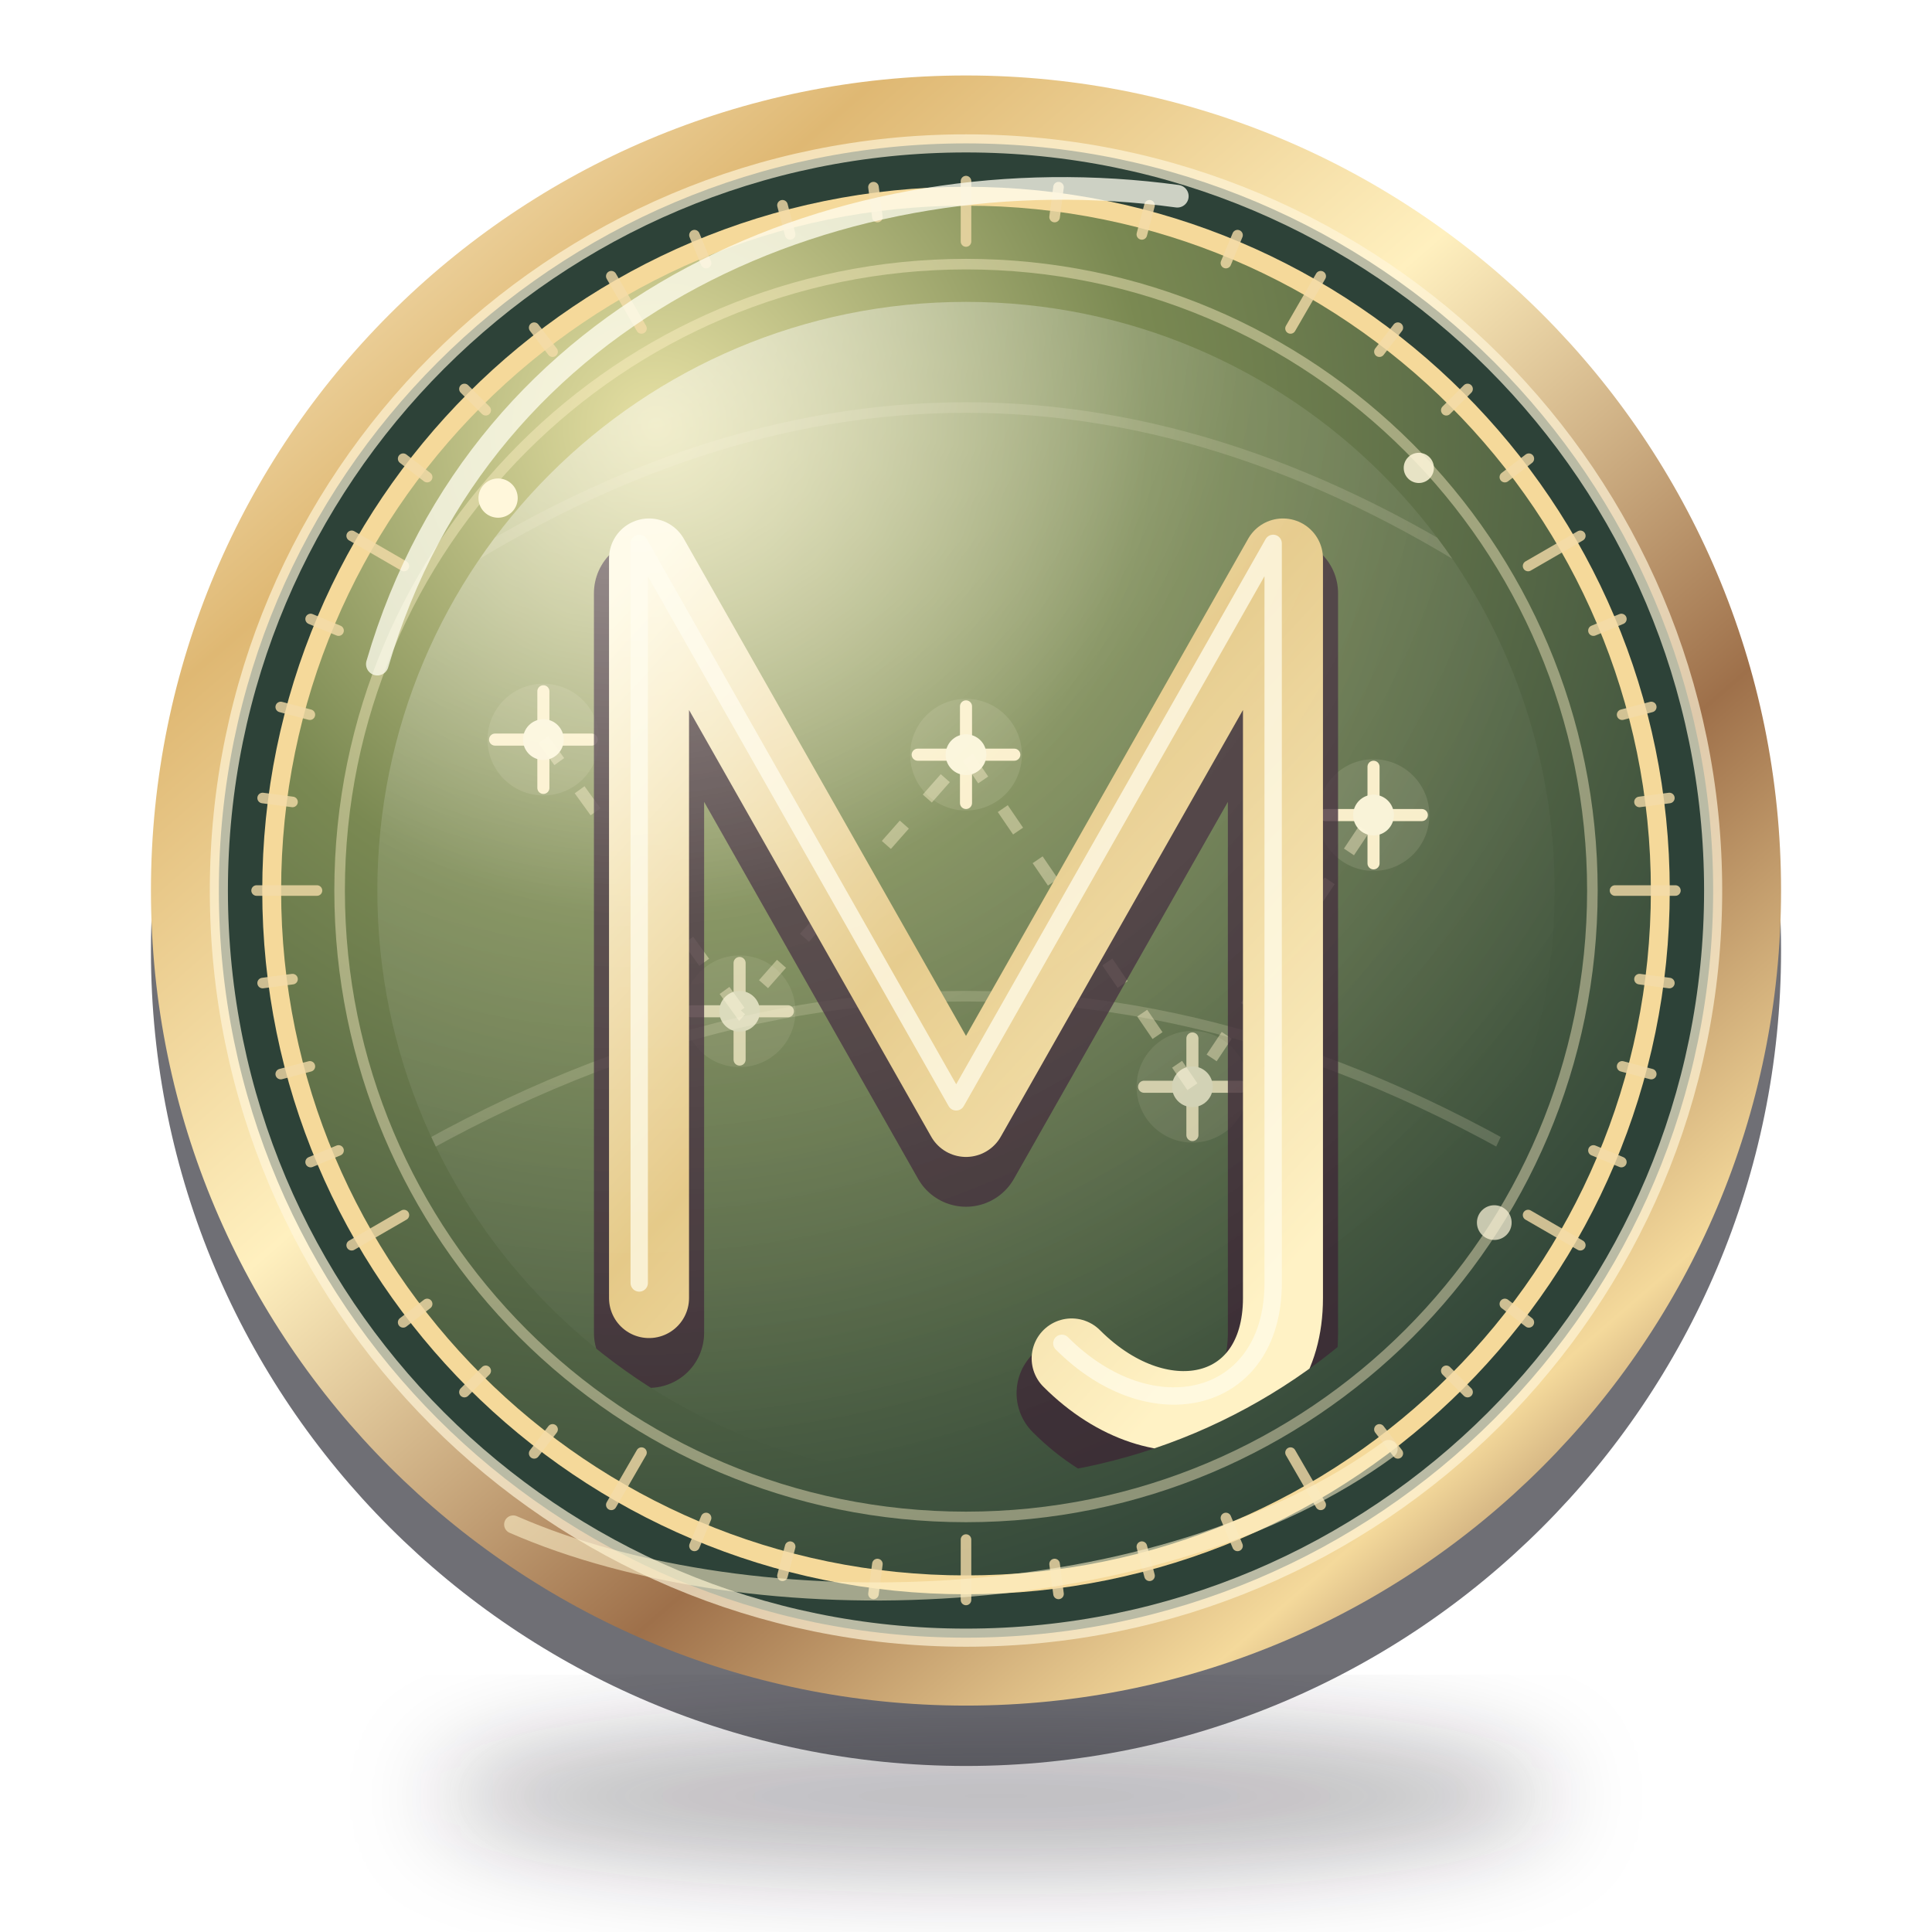
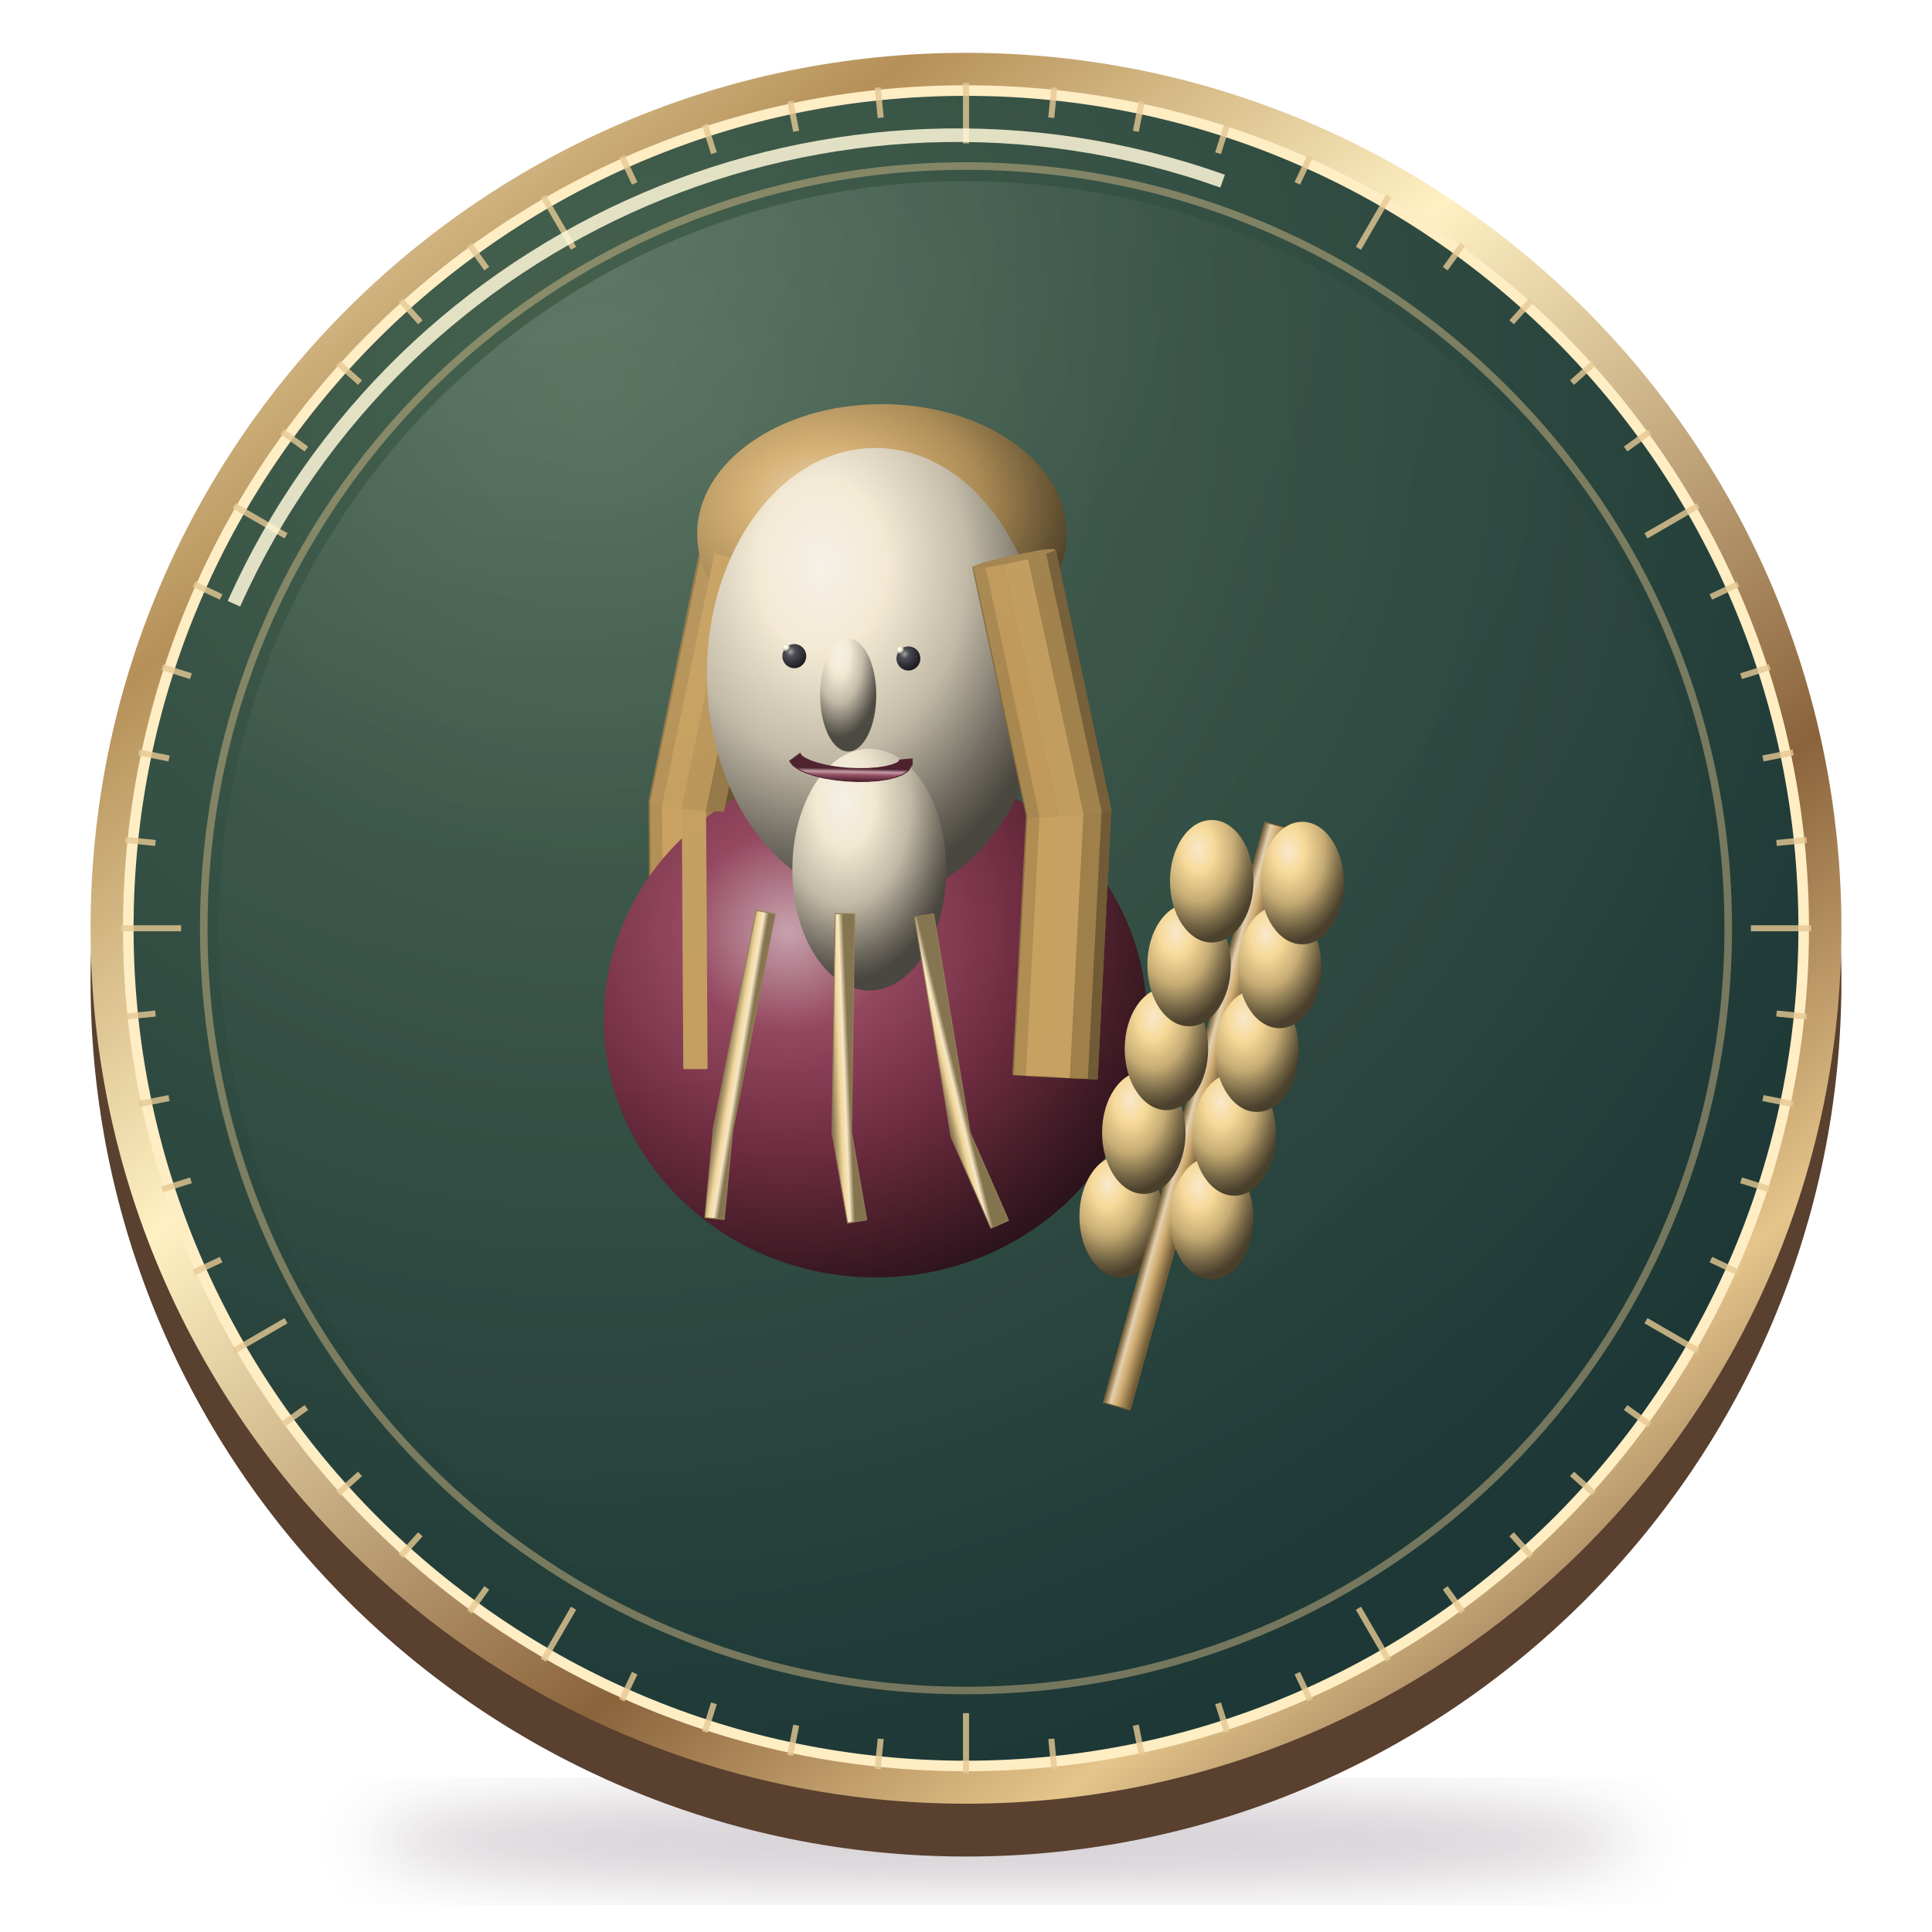
- <svg xmlns="http://www.w3.org/2000/svg" viewBox="0 0 128 128" role="img" aria-labelledby="seal-jaunava-title seal-jaunava-desc">
+ <svg xmlns="http://www.w3.org/2000/svg" viewBox="0 0 256 256" role="img" aria-labelledby="sculpt-jaunava-title">
  <defs>
-     <radialGradient id="seal-jaunava-sky" cx=".28" cy=".17" r=".92">
-       <stop stop-color="#e6e0a3" />
-       <stop offset=".38" stop-color="#7a8952" />
-       <stop offset="1" stop-color="#2d4238" />
+     <linearGradient id="sculpt-jaunava-metal" x1=".1" y1="0" x2=".9" y2="1">
+       <stop stop-color="#f8e9bb" />
+       <stop offset=".18" stop-color="#b59058" />
+       <stop offset=".38" stop-color="#fff1c3" />
+       <stop offset=".67" stop-color="#8a633b" />
+       <stop offset=".83" stop-color="#e5c58b" />
+       <stop offset="1" stop-color="#5a402f" />
+     </linearGradient>
+     <radialGradient id="sculpt-jaunava-face" cx=".28" cy=".18" r=".85">
+       <stop stop-color="#46624e" />
+       <stop offset="1" stop-color="#1d3836" />
    </radialGradient>
-     <linearGradient id="seal-jaunava-rim" x1=".05" y1=".02" x2=".9" y2="1">
-       <stop stop-color="#fff4d5" />
-       <stop offset=".19" stop-color="#dfb873" />
-       <stop offset=".42" stop-color="#fff0bf" />
-       <stop offset=".67" stop-color="#9e704a" />
-       <stop offset=".86" stop-color="#f4d99b" />
-       <stop offset="1" stop-color="#704437" />
-     </linearGradient>
-     <linearGradient id="seal-jaunava-glyph" x1="0" y1="0" x2=".8" y2="1">
-       <stop stop-color="#fff9de" />
-       <stop offset=".48" stop-color="#e4c783" />
-       <stop offset="1" stop-color="#fff2c5" />
-     </linearGradient>
-     <radialGradient id="seal-jaunava-shine" cx=".24" cy=".04" r=".92">
-       <stop stop-color="#fff" stop-opacity=".55" />
-       <stop offset=".52" stop-color="#fff" stop-opacity=".11" />
+     <radialGradient id="sculpt-jaunava-glass" cx=".22" cy="0" r="1">
+       <stop stop-color="#fff" stop-opacity=".16" />
+       <stop offset=".45" stop-color="#fff" stop-opacity=".025" />
      <stop offset="1" stop-color="#fff" stop-opacity="0" />
    </radialGradient>
-     <filter id="seal-jaunava-shadow" x="-.35" y="-.3" width="1.7" height="1.8">
-       <feGaussianBlur stdDeviation="3.2" />
+     <filter id="sculpt-jaunava-blur">
+       <feGaussianBlur stdDeviation="4" />
    </filter>
-     <clipPath id="seal-jaunava-clip">
-       <circle cx="64" cy="59" r="39" />
-     </clipPath>
  </defs>
-   <ellipse cx="66" cy="119" rx="37" ry="5" fill="#1d1721" opacity=".3" filter="url(#seal-jaunava-shadow)" />
-   <circle cx="64" cy="63" r="54" fill="#171721" opacity=".62" />
-   <circle cx="64" cy="59" r="54" fill="url(#seal-jaunava-rim)" />
-   <circle cx="64" cy="59" r="49.5" fill="#2d4238" stroke="#fff6db" stroke-opacity=".67" stroke-width="1.2" />
-   <circle cx="64" cy="59" r="46" fill="url(#seal-jaunava-sky)" stroke="#f5d99a" stroke-width="1.25" />
-   <circle cx="64" cy="59" r="41.5" fill="none" stroke="#fff3c9" stroke-opacity=".43" stroke-width=".7" />
-   <g fill="none" stroke="#f4dca9" stroke-width=".7" stroke-opacity=".8" stroke-linecap="round">
-     <path d="M64.00 16.00L64.00 12.00" />
-     <path d="M69.87 14.38L70.13 12.40" />
-     <path d="M75.65 15.53L76.16 13.60" />
-     <path d="M81.22 17.43L81.99 15.58" />
-     <path d="M85.50 21.76L87.50 18.30" />
-     <path d="M91.39 23.30L92.61 21.71" />
-     <path d="M95.82 27.18L97.23 25.77" />
-     <path d="M99.70 31.61L101.29 30.39" />
-     <path d="M101.24 37.50L104.70 35.50" />
-     <path d="M105.57 41.78L107.42 41.01" />
-     <path d="M107.47 47.35L109.40 46.84" />
-     <path d="M108.62 53.13L110.60 52.87" />
-     <path d="M107.00 59.00L111.00 59.00" />
-     <path d="M108.62 64.87L110.60 65.13" />
-     <path d="M107.47 70.65L109.40 71.16" />
-     <path d="M105.57 76.22L107.42 76.99" />
-     <path d="M101.24 80.50L104.70 82.50" />
-     <path d="M99.70 86.39L101.29 87.61" />
-     <path d="M95.82 90.82L97.23 92.23" />
-     <path d="M91.39 94.70L92.61 96.29" />
-     <path d="M85.50 96.24L87.50 99.70" />
-     <path d="M81.22 100.57L81.99 102.42" />
-     <path d="M75.65 102.47L76.16 104.40" />
-     <path d="M69.87 103.62L70.13 105.60" />
-     <path d="M64.00 102.00L64.00 106.00" />
-     <path d="M58.13 103.62L57.87 105.60" />
-     <path d="M52.35 102.47L51.84 104.40" />
-     <path d="M46.78 100.57L46.01 102.42" />
-     <path d="M42.50 96.24L40.50 99.70" />
-     <path d="M36.61 94.70L35.39 96.29" />
-     <path d="M32.18 90.82L30.77 92.23" />
-     <path d="M28.30 86.39L26.71 87.61" />
-     <path d="M26.76 80.50L23.30 82.50" />
-     <path d="M22.43 76.22L20.58 76.99" />
-     <path d="M20.53 70.65L18.60 71.16" />
-     <path d="M19.38 64.87L17.40 65.13" />
-     <path d="M21.00 59.00L17.00 59.00" />
-     <path d="M19.38 53.13L17.40 52.87" />
-     <path d="M20.53 47.35L18.60 46.84" />
-     <path d="M22.43 41.78L20.58 41.01" />
-     <path d="M26.76 37.50L23.30 35.50" />
-     <path d="M28.30 31.61L26.71 30.39" />
-     <path d="M32.18 27.18L30.77 25.77" />
-     <path d="M36.61 23.30L35.39 21.71" />
-     <path d="M42.50 21.76L40.50 18.30" />
-     <path d="M46.78 17.43L46.01 15.58" />
-     <path d="M52.35 15.53L51.84 13.60" />
-     <path d="M58.13 14.38L57.87 12.40" />
+   <ellipse cx="133" cy="244" rx="84" ry="7" fill="#493345" opacity=".22" filter="url(#sculpt-jaunava-blur)" />
+   <circle cx="128" cy="130" r="116" fill="#59402f" />
+   <circle cx="128" cy="123" r="116" fill="url(#sculpt-jaunava-metal)" />
+   <circle cx="128" cy="123" r="111" fill="url(#sculpt-jaunava-face)" stroke="#ffedc4" stroke-width="1.4" />
+   <circle cx="128" cy="123" r="101" fill="none" stroke="#dfc18c" stroke-opacity=".45" />
+   <g fill="none" stroke="#e6c994" stroke-width=".8" opacity=".8">
+     <path d="M128.0 19.0L128.0 11.0" />
+     <path d="M139.3 15.6L139.7 11.6" />
+     <path d="M150.5 17.4L151.3 13.4" />
+     <path d="M161.4 20.3L162.6 16.5" />
+     <path d="M171.9 24.3L173.6 20.7" />
+     <path d="M180.0 32.9L184.0 26.0" />
+     <path d="M191.5 35.6L193.8 32.4" />
+     <path d="M200.3 42.7L202.9 39.8" />
+     <path d="M208.3 50.7L211.2 48.1" />
+     <path d="M215.4 59.5L218.6 57.2" />
+     <path d="M218.1 71.0L225.0 67.0" />
+     <path d="M226.7 79.1L230.3 77.4" />
+     <path d="M230.7 89.6L234.5 88.4" />
+     <path d="M233.6 100.5L237.6 99.7" />
+     <path d="M235.4 111.7L239.4 111.3" />
+     <path d="M232.0 123.0L240.0 123.0" />
+     <path d="M235.4 134.3L239.4 134.7" />
+     <path d="M233.6 145.5L237.6 146.3" />
+     <path d="M230.7 156.4L234.5 157.6" />
+     <path d="M226.7 166.9L230.3 168.6" />
+     <path d="M218.1 175.0L225.0 179.0" />
+     <path d="M215.4 186.5L218.6 188.8" />
+     <path d="M208.3 195.3L211.2 197.9" />
+     <path d="M200.3 203.3L202.9 206.2" />
+     <path d="M191.5 210.4L193.8 213.6" />
+     <path d="M180.0 213.1L184.0 220.0" />
+     <path d="M171.9 221.7L173.6 225.3" />
+     <path d="M161.4 225.7L162.6 229.5" />
+     <path d="M150.5 228.6L151.3 232.6" />
+     <path d="M139.3 230.4L139.7 234.4" />
+     <path d="M128.0 227.0L128.0 235.0" />
+     <path d="M116.7 230.4L116.3 234.4" />
+     <path d="M105.5 228.6L104.7 232.6" />
+     <path d="M94.6 225.7L93.4 229.5" />
+     <path d="M84.1 221.7L82.4 225.3" />
+     <path d="M76.0 213.1L72.0 220.0" />
+     <path d="M64.5 210.4L62.2 213.6" />
+     <path d="M55.7 203.3L53.1 206.2" />
+     <path d="M47.7 195.3L44.8 197.9" />
+     <path d="M40.6 186.5L37.4 188.8" />
+     <path d="M37.9 175.0L31.0 179.0" />
+     <path d="M29.3 166.9L25.7 168.6" />
+     <path d="M25.3 156.4L21.5 157.6" />
+     <path d="M22.4 145.5L18.4 146.3" />
+     <path d="M20.6 134.3L16.6 134.7" />
+     <path d="M24.0 123.0L16.0 123.0" />
+     <path d="M20.6 111.7L16.6 111.3" />
+     <path d="M22.4 100.5L18.4 99.7" />
+     <path d="M25.3 89.6L21.5 88.4" />
+     <path d="M29.3 79.1L25.7 77.4" />
+     <path d="M37.9 71.0L31.0 67.0" />
+     <path d="M40.6 59.5L37.4 57.2" />
+     <path d="M47.7 50.7L44.8 48.1" />
+     <path d="M55.7 42.7L53.1 39.8" />
+     <path d="M64.5 35.6L62.2 32.4" />
+     <path d="M76.0 32.9L72.0 26.0" />
+     <path d="M84.1 24.3L82.4 20.7" />
+     <path d="M94.6 20.3L93.4 16.5" />
+     <path d="M105.5 17.4L104.7 13.4" />
+     <path d="M116.7 15.6L116.3 11.6" />
  </g>
-   <g clip-path="url(#seal-jaunava-clip)">
-     <path d="M20 81 Q64 51 108 81" fill="none" stroke="#fff5d6" stroke-opacity=".18" stroke-width=".7" />
-     <path d="M28 39 Q64 15 100 39" fill="none" stroke="#fff5d6" stroke-opacity=".15" stroke-width=".7" />
-     <polyline points="36,49 49,67 64,50 79,72 91,54" fill="none" stroke="#fff0c5" stroke-opacity=".42" stroke-width=".8" stroke-dasharray="1.8 2.3" />
-     <g transform="translate(36 49)" opacity=".96">
-       <path d="M0 -3.2V3.2M-3.2 0H3.2" stroke="#fff2cb" stroke-width=".8" stroke-linecap="round" />
-       <circle r="1.35" fill="#fff8dc" />
-       <circle r="3.7" fill="#fff8dc" opacity=".12" />
-     </g>
-     <g transform="translate(49 67)" opacity=".72">
-       <path d="M0 -3.2V3.2M-3.2 0H3.2" stroke="#fff2cb" stroke-width=".8" stroke-linecap="round" />
-       <circle r="1.35" fill="#fff8dc" />
-       <circle r="3.7" fill="#fff8dc" opacity=".12" />
-     </g>
-     <g transform="translate(64 50)" opacity=".96">
-       <path d="M0 -3.2V3.2M-3.2 0H3.2" stroke="#fff2cb" stroke-width=".8" stroke-linecap="round" />
-       <circle r="1.35" fill="#fff8dc" />
-       <circle r="3.7" fill="#fff8dc" opacity=".12" />
-     </g>
-     <g transform="translate(79 72)" opacity=".72">
-       <path d="M0 -3.2V3.2M-3.2 0H3.2" stroke="#fff2cb" stroke-width=".8" stroke-linecap="round" />
-       <circle r="1.35" fill="#fff8dc" />
-       <circle r="3.7" fill="#fff8dc" opacity=".12" />
-     </g>
-     <g transform="translate(91 54)" opacity=".96">
-       <path d="M0 -3.2V3.2M-3.2 0H3.2" stroke="#fff2cb" stroke-width=".8" stroke-linecap="round" />
-       <circle r="1.35" fill="#fff8dc" />
-       <circle r="3.7" fill="#fff8dc" opacity=".12" />
-     </g>
-     <path d="M43 86 V37 L64 74 L85 37 V86 M85 86 C85 94 77 96 71 90" transform="translate(0 2.3)" fill="none" stroke="#3c2735" stroke-opacity=".8" stroke-width="7.3" stroke-linecap="round" stroke-linejoin="round" />
-     <path d="M43 86 V37 L64 74 L85 37 V86 M85 86 C85 94 77 96 71 90" fill="none" stroke="url(#seal-jaunava-glyph)" stroke-width="5.3" stroke-linecap="round" stroke-linejoin="round" />
-     <path d="M43 86 V37 L64 74 L85 37 V86 M85 86 C85 94 77 96 71 90" transform="translate(-.65 -1)" fill="none" stroke="#fffbe7" stroke-opacity=".76" stroke-width="1.15" stroke-linecap="round" stroke-linejoin="round" />
-     <circle cx="64" cy="59" r="43" fill="url(#seal-jaunava-shine)" />
+   <g>
+     <defs>
+       <radialGradient id="jaunava-surface-0" gradientUnits="userSpaceOnUse" cx="104.49" cy="122.77" r="53.27" gradientTransform="translate(0 6.78327) scale(1 0.9497809)">
+         <stop stop-color="#c6a1ac" />
+         <stop offset=".26" stop-color="#92445c" />
+         <stop offset=".58" stop-color="#6c293d" />
+         <stop offset=".85" stop-color="#3e1823" />
+         <stop offset="1" stop-color="#280f17" />
+       </radialGradient>
+       <radialGradient id="jaunava-surface-1" gradientUnits="userSpaceOnUse" cx="111.93" cy="109.46" r="15.09" gradientTransform="translate(0 -65.81785) scale(1 1.57121)">
+         <stop stop-color="#f5f0e5" />
+         <stop offset=".26" stop-color="#f2e8d1" />
+         <stop offset=".58" stop-color="#bfb7a3" />
+         <stop offset=".85" stop-color="#6e695e" />
+         <stop offset="1" stop-color="#46433c" />
+       </radialGradient>
+       <radialGradient id="jaunava-surface-2" gradientUnits="userSpaceOnUse" cx="108.86" cy="78.49" r="33.06" gradientTransform="translate(0 -30.19495) scale(1 1.338317)">
+         <stop stop-color="#f5f0e5" />
+         <stop offset=".26" stop-color="#f2e8d1" />
+         <stop offset=".58" stop-color="#bfb7a3" />
+         <stop offset=".85" stop-color="#6e695e" />
+         <stop offset="1" stop-color="#46433c" />
+       </radialGradient>
+       <radialGradient id="jaunava-surface-3" gradientUnits="userSpaceOnUse" cx="109.02" cy="64.53" r="36.23" gradientTransform="translate(0 21.10334) scale(1 0.7015731)">
+         <stop stop-color="#e7d4b4" />
+         <stop offset=".26" stop-color="#d4ad6c" />
+         <stop offset=".58" stop-color="#a6844b" />
+         <stop offset=".85" stop-color="#5f4c2b" />
+         <stop offset="1" stop-color="#3d301c" />
+       </radialGradient>
+       <radialGradient id="jaunava-surface-4" gradientUnits="userSpaceOnUse" cx="111.20" cy="89.41" r="5.51" gradientTransform="translate(0 -92.84566) scale(1 2.008123)">
+         <stop stop-color="#f5f0e5" />
+         <stop offset=".26" stop-color="#f2e8d1" />
+         <stop offset=".58" stop-color="#bfb7a3" />
+         <stop offset=".85" stop-color="#6e695e" />
+         <stop offset="1" stop-color="#46433c" />
+       </radialGradient>
+       <radialGradient id="jaunava-surface-5" gradientUnits="userSpaceOnUse" cx="104.75" cy="86.36" r="2.34" gradientTransform="translate(0 -0.927175) scale(1 1.010665)">
+         <stop stop-color="#a2a2a6" />
+         <stop offset=".26" stop-color="#46464f" />
+         <stop offset=".58" stop-color="#2b2b33" />
+         <stop offset=".85" stop-color="#18181d" />
+         <stop offset="1" stop-color="#101013" />
+       </radialGradient>
+       <radialGradient id="jaunava-surface-6" gradientUnits="userSpaceOnUse" cx="104.08" cy="85.69" r="0.70" gradientTransform="translate(0 -0.838672) scale(1 1.009767)">
+         <stop stop-color="#fffbf0" />
+         <stop offset=".26" stop-color="#ffffe7" />
+         <stop offset=".58" stop-color="#d1cbb6" />
+         <stop offset=".85" stop-color="#787468" />
+         <stop offset="1" stop-color="#4d4a43" />
+       </radialGradient>
+       <radialGradient id="jaunava-surface-7" gradientUnits="userSpaceOnUse" cx="119.86" cy="86.67" r="2.34" gradientTransform="translate(0 -0.9304372) scale(1 1.010665)">
+         <stop stop-color="#a2a2a6" />
+         <stop offset=".26" stop-color="#46464f" />
+         <stop offset=".58" stop-color="#2b2b33" />
+         <stop offset=".85" stop-color="#18181d" />
+         <stop offset="1" stop-color="#101013" />
+       </radialGradient>
+       <radialGradient id="jaunava-surface-8" gradientUnits="userSpaceOnUse" cx="119.19" cy="86.00" r="0.70" gradientTransform="translate(0 -0.8416596) scale(1 1.009767)">
+         <stop stop-color="#fffbf0" />
+         <stop offset=".26" stop-color="#ffffe7" />
+         <stop offset=".58" stop-color="#d1cbb6" />
+         <stop offset=".85" stop-color="#787468" />
+         <stop offset="1" stop-color="#4d4a43" />
+       </radialGradient>
+       <radialGradient id="jaunava-surface-9" gradientUnits="userSpaceOnUse" cx="146.79" cy="158.26" r="8.18" gradientTransform="translate(0 -75.74405) scale(1 1.469921)">
+         <stop stop-color="#f8e9ca" />
+         <stop offset=".26" stop-color="#f7d998" />
+         <stop offset=".58" stop-color="#c4aa72" />
+         <stop offset=".85" stop-color="#706141" />
+         <stop offset="1" stop-color="#483e2a" />
+       </radialGradient>
+       <radialGradient id="jaunava-surface-10" gradientUnits="userSpaceOnUse" cx="158.79" cy="158.50" r="8.18" gradientTransform="translate(0 -75.85813) scale(1 1.469921)">
+         <stop stop-color="#f8e9ca" />
+         <stop offset=".26" stop-color="#f7d998" />
+         <stop offset=".58" stop-color="#c4aa72" />
+         <stop offset=".85" stop-color="#706141" />
+         <stop offset="1" stop-color="#483e2a" />
+       </radialGradient>
+       <radialGradient id="jaunava-surface-11" gradientUnits="userSpaceOnUse" cx="149.79" cy="147.16" r="8.18" gradientTransform="translate(0 -70.52639) scale(1 1.469921)">
+         <stop stop-color="#f8e9ca" />
+         <stop offset=".26" stop-color="#f7d998" />
+         <stop offset=".58" stop-color="#c4aa72" />
+         <stop offset=".85" stop-color="#706141" />
+         <stop offset="1" stop-color="#483e2a" />
+       </radialGradient>
+       <radialGradient id="jaunava-surface-12" gradientUnits="userSpaceOnUse" cx="161.79" cy="147.40" r="8.18" gradientTransform="translate(0 -70.64047) scale(1 1.469921)">
+         <stop stop-color="#f8e9ca" />
+         <stop offset=".26" stop-color="#f7d998" />
+         <stop offset=".58" stop-color="#c4aa72" />
+         <stop offset=".85" stop-color="#706141" />
+         <stop offset="1" stop-color="#483e2a" />
+       </radialGradient>
+       <radialGradient id="jaunava-surface-13" gradientUnits="userSpaceOnUse" cx="152.79" cy="136.05" r="8.18" gradientTransform="translate(0 -65.30874) scale(1 1.469921)">
+         <stop stop-color="#f8e9ca" />
+         <stop offset=".26" stop-color="#f7d998" />
+         <stop offset=".58" stop-color="#c4aa72" />
+         <stop offset=".85" stop-color="#706141" />
+         <stop offset="1" stop-color="#483e2a" />
+       </radialGradient>
+       <radialGradient id="jaunava-surface-14" gradientUnits="userSpaceOnUse" cx="164.79" cy="136.30" r="8.18" gradientTransform="translate(0 -65.42282) scale(1 1.469921)">
+         <stop stop-color="#f8e9ca" />
+         <stop offset=".26" stop-color="#f7d998" />
+         <stop offset=".58" stop-color="#c4aa72" />
+         <stop offset=".85" stop-color="#706141" />
+         <stop offset="1" stop-color="#483e2a" />
+       </radialGradient>
+       <radialGradient id="jaunava-surface-15" gradientUnits="userSpaceOnUse" cx="155.79" cy="124.95" r="8.18" gradientTransform="translate(0 -60.09108) scale(1 1.469921)">
+         <stop stop-color="#f8e9ca" />
+         <stop offset=".26" stop-color="#f7d998" />
+         <stop offset=".58" stop-color="#c4aa72" />
+         <stop offset=".85" stop-color="#706141" />
+         <stop offset="1" stop-color="#483e2a" />
+       </radialGradient>
+       <radialGradient id="jaunava-surface-16" gradientUnits="userSpaceOnUse" cx="167.78" cy="125.19" r="8.18" gradientTransform="translate(0 -60.20516) scale(1 1.469921)">
+         <stop stop-color="#f8e9ca" />
+         <stop offset=".26" stop-color="#f7d998" />
+         <stop offset=".58" stop-color="#c4aa72" />
+         <stop offset=".85" stop-color="#706141" />
+         <stop offset="1" stop-color="#483e2a" />
+       </radialGradient>
+       <radialGradient id="jaunava-surface-17" gradientUnits="userSpaceOnUse" cx="158.79" cy="113.85" r="8.18" gradientTransform="translate(0 -54.87342) scale(1 1.469921)">
+         <stop stop-color="#f8e9ca" />
+         <stop offset=".26" stop-color="#f7d998" />
+         <stop offset=".58" stop-color="#c4aa72" />
+         <stop offset=".85" stop-color="#706141" />
+         <stop offset="1" stop-color="#483e2a" />
+       </radialGradient>
+       <radialGradient id="jaunava-surface-18" gradientUnits="userSpaceOnUse" cx="170.78" cy="114.09" r="8.18" gradientTransform="translate(0 -54.98751) scale(1 1.469921)">
+         <stop stop-color="#f8e9ca" />
+         <stop offset=".26" stop-color="#f7d998" />
+         <stop offset=".58" stop-color="#c4aa72" />
+         <stop offset=".85" stop-color="#706141" />
+         <stop offset="1" stop-color="#483e2a" />
+       </radialGradient>
+       <linearGradient id="jaunava-tube-0" gradientUnits="userSpaceOnUse" x1="113.593" y1="101.845" x2="113.558" y2="103.558">
+         <stop stop-color="#491c29" />
+         <stop offset=".25" stop-color="#c299a5" />
+         <stop offset=".50" stop-color="#934b61" />
+         <stop offset="1" stop-color="#421926" />
+       </linearGradient>
+       <linearGradient id="jaunava-tube-1" gradientUnits="userSpaceOnUse" x1="97.069" y1="149.95" x2="94.533" y2="149.527">
+         <stop stop-color="#83724c" />
+         <stop offset=".25" stop-color="#f7e7c5" />
+         <stop offset=".50" stop-color="#f1d599" />
+         <stop offset="1" stop-color="#786846" />
+       </linearGradient>
+       <linearGradient id="jaunava-tube-2" gradientUnits="userSpaceOnUse" x1="112.83" y1="150.006" x2="110.262" y2="150.108">
+         <stop stop-color="#83724c" />
+         <stop offset=".25" stop-color="#f7e7c5" />
+         <stop offset=".50" stop-color="#f1d599" />
+         <stop offset="1" stop-color="#786846" />
+       </linearGradient>
+       <linearGradient id="jaunava-tube-3" gradientUnits="userSpaceOnUse" x1="128.539" y1="150.07" x2="126.042" y2="150.681">
+         <stop stop-color="#83724c" />
+         <stop offset=".25" stop-color="#f7e7c5" />
+         <stop offset=".50" stop-color="#f1d599" />
+         <stop offset="1" stop-color="#786846" />
+       </linearGradient>
+       <linearGradient id="jaunava-tube-4" gradientUnits="userSpaceOnUse" x1="167.596" y1="108.938" x2="171.133" y2="109.922">
+         <stop stop-color="#6f5933" />
+         <stop offset=".25" stop-color="#e5d0ae" />
+         <stop offset=".50" stop-color="#d0ac70" />
+         <stop offset="1" stop-color="#65512e" />
+       </linearGradient>
+     </defs>
+     <polygon fill="#614d2c" stroke="#614d2c" stroke-width=".32" stroke-linejoin="round" points="96.9,107.1 97.1,141.6 97.3,141.6 97.1,107.3" />
+     <polygon fill="#8a6e3f" stroke="#8a6e3f" stroke-width=".32" stroke-linejoin="round" points="86.3,106.3 86.5,141.6 86.3,141.7 86.1,106.1" />
+     <polygon fill="#614d2c" stroke="#614d2c" stroke-width=".32" stroke-linejoin="round" points="90.7,141.5 88.1,141.6 86.5,141.6 86.3,141.7 87.6,141.7 90.0,141.8 92.9,141.7 95.5,141.7 97.1,141.6 97.3,141.6 96.0,141.5 93.6,141.5" />
+     <polygon fill="#614d2c" stroke="#614d2c" stroke-width=".32" stroke-linejoin="round" points="103.6,74.2 96.9,107.1 97.1,107.3 103.8,74.7" />
+     <polygon fill="#6b5531" stroke="#6b5531" stroke-width=".32" stroke-linejoin="round" points="97.1,107.3 97.3,141.6 96.0,141.5 95.8,107.4" />
+     <polygon fill="#8f7241" stroke="#8f7241" stroke-width=".32" stroke-linejoin="round" points="93.2,72.7 86.3,106.3 86.1,106.1 93.0,72.2" />
+     <polygon fill="#b18d51" stroke="#b18d51" stroke-width=".32" stroke-linejoin="round" points="87.9,106.7 88.1,141.6 86.5,141.6 86.3,106.3" />
+     <polygon fill="#9b7b46" stroke="#9b7b46" stroke-width=".32" stroke-linejoin="round" points="95.8,107.4 96.0,141.5 93.6,141.5 93.4,107.3" />
+     <polygon fill="#634f2d" stroke="#634f2d" stroke-width=".32" stroke-linejoin="round" points="103.8,74.7 97.1,107.3 95.8,107.4 102.5,74.9" />
+     <polygon fill="#c8a05e" stroke="#c8a05e" stroke-width=".32" stroke-linejoin="round" points="90.5,107.0 90.7,141.5 88.1,141.6 87.9,106.7" />
+     <ellipse cx="116.00" cy="135.07" rx="35.99" ry="34.19" fill="url(#jaunava-surface-0)" />
+     <polygon fill="#c39d5e" stroke="#c39d5e" stroke-width=".32" stroke-linejoin="round" points="93.4,107.3 93.6,141.5 90.7,141.5 90.5,107.0" />
+     <polygon fill="#9b7b47" stroke="#9b7b47" stroke-width=".32" stroke-linejoin="round" points="97.3,74.2 94.8,73.5 93.2,72.7 93.0,72.2 94.3,72.0 96.7,72.2 99.5,72.7 102.1,73.5 103.6,74.2 103.8,74.7 102.5,74.9 100.1,74.7" />
+     <polygon fill="#b38f52" stroke="#b38f52" stroke-width=".32" stroke-linejoin="round" points="94.8,73.5 87.9,106.7 86.3,106.3 93.2,72.7" />
+     <polygon fill="#937543" stroke="#937543" stroke-width=".32" stroke-linejoin="round" points="102.5,74.9 95.8,107.4 93.4,107.3 100.1,74.7" />
+     <ellipse cx="116.86" cy="70.72" rx="24.48" ry="17.17" fill="url(#jaunava-surface-3)" />
+     <polygon fill="#c49d5b" stroke="#c49d5b" stroke-width=".32" stroke-linejoin="round" points="97.3,74.2 90.5,107.0 87.9,106.7 94.8,73.5" />
+     <polygon fill="#b89355" stroke="#b89355" stroke-width=".32" stroke-linejoin="round" points="100.1,74.7 93.4,107.3 90.5,107.0 97.3,74.2" />
+     <ellipse cx="116.00" cy="89.25" rx="22.34" ry="29.89" fill="url(#jaunava-surface-2)" />
+     <polygon fill="#614d2c" stroke="#614d2c" stroke-width=".32" stroke-linejoin="round" points="146.9,107.2 145.1,142.9 145.3,142.9 147.1,107.3" />
+     <polygon fill="#614d2c" stroke="#614d2c" stroke-width=".32" stroke-linejoin="round" points="138.7,142.5 136.1,142.4 134.5,142.3 134.3,142.3 135.6,142.4 138.0,142.6 140.9,142.7 143.5,142.8 145.1,142.9 145.3,142.9 144.0,142.8 141.6,142.7" />
+     <polygon fill="#866b3d" stroke="#866b3d" stroke-width=".32" stroke-linejoin="round" points="136.3,108.2 134.5,142.3 134.3,142.3 136.1,108.1" />
+     <ellipse cx="115.19" cy="115.23" rx="10.20" ry="16.02" fill="url(#jaunava-surface-1)" />
+     <polygon fill="#614d2c" stroke="#614d2c" stroke-width=".32" stroke-linejoin="round" points="139.6,72.9 146.9,107.2 147.1,107.3 139.8,73.1" />
+     <polygon fill="#7e6539" stroke="#7e6539" stroke-width=".32" stroke-linejoin="round" points="129.2,75.5 136.3,108.2 136.1,108.1 129.0,75.2" />
+     <polygon fill="#6e5832" stroke="#6e5832" stroke-width=".32" stroke-linejoin="round" points="147.1,107.3 145.3,142.9 144.0,142.8 145.8,107.5" />
+     <polygon fill="#a18049" stroke="#a18049" stroke-width=".32" stroke-linejoin="round" points="133.3,74.9 130.8,75.3 129.2,75.5 129.0,75.2 130.3,74.7 132.7,74.1 135.5,73.5 138.1,73.0 139.6,72.9 139.8,73.1 138.5,73.6 136.1,74.3" />
+     <polygon fill="#af8b50" stroke="#af8b50" stroke-width=".32" stroke-linejoin="round" points="137.9,108.2 136.1,142.4 134.5,142.3 136.3,108.2" />
+     <polygon fill="#745d35" stroke="#745d35" stroke-width=".32" stroke-linejoin="round" points="139.8,73.1 147.1,107.3 145.8,107.5 138.5,73.6" />
+     <polygon fill="#a7854c" stroke="#a7854c" stroke-width=".32" stroke-linejoin="round" points="130.8,75.3 137.9,108.2 136.3,108.2 129.2,75.5" />
+     <polygon fill="#9d7d47" stroke="#9d7d47" stroke-width=".32" stroke-linejoin="round" points="145.8,107.5 144.0,142.8 141.6,142.7 143.4,107.8" />
+     <polygon fill="#c69f5d" stroke="#c69f5d" stroke-width=".32" stroke-linejoin="round" points="140.5,108.0 138.7,142.5 136.1,142.4 137.9,108.2" />
+     <polygon fill="#c59f5f" stroke="#c59f5f" stroke-width=".32" stroke-linejoin="round" points="143.4,107.8 141.6,142.7 138.7,142.5 140.5,108.0" />
+     <polygon fill="#9f7f48" stroke="#9f7f48" stroke-width=".32" stroke-linejoin="round" points="138.5,73.6 145.8,107.5 143.4,107.8 136.1,74.3" />
+     <polygon fill="#be9757" stroke="#be9757" stroke-width=".32" stroke-linejoin="round" points="133.3,74.9 140.5,108.0 137.9,108.2 130.8,75.3" />
+     <polygon fill="#c09b5b" stroke="#c09b5b" stroke-width=".32" stroke-linejoin="round" points="136.1,74.3 143.4,107.8 140.5,108.0 133.3,74.9" />
+     <path d="M102.72 121.12L97.07 149.95L95.96 161.59L93.40 161.34L94.53 149.53L100.19 120.63Z" fill="url(#jaunava-tube-1)" stroke="#8f7c53" stroke-width=".13" stroke-linejoin="round" />
+     <ellipse cx="148.56" cy="161.18" rx="5.53" ry="8.12" fill="url(#jaunava-surface-9)" />
+     <path d="M146.20 185.85L167.60 108.94L171.13 109.92L149.74 186.83Z" fill="url(#jaunava-tube-4)" stroke="#796137" stroke-width=".13" stroke-linejoin="round" />
+     <path d="M113.24 121.10L112.83 150.01L114.84 161.63L112.31 162.06L110.26 150.11L110.67 121.07Z" fill="url(#jaunava-tube-2)" stroke="#8f7c53" stroke-width=".13" stroke-linejoin="round" />
+     <path d="M106.01 99.83L106.22 100.15L106.65 100.45L107.38 100.80L108.35 101.12L109.51 101.41L110.81 101.63L112.19 101.78L113.59 101.84L114.96 101.83L116.22 101.74L117.34 101.57L118.24 101.34L118.88 101.08L119.19 100.87L119.22 100.86L119.16 100.71L120.86 100.56L120.88 101.27L120.41 102.07L119.68 102.60L118.77 102.97L117.67 103.25L116.41 103.44L115.03 103.54L113.56 103.56L112.06 103.48L110.58 103.32L109.17 103.09L107.88 102.77L106.74 102.39L105.80 101.94L105.05 101.40L104.63 100.84Z" fill="url(#jaunava-tube-0)" stroke="#4f1e2d" stroke-width=".13" stroke-linejoin="round" />
+     <ellipse cx="151.56" cy="150.08" rx="5.53" ry="8.12" fill="url(#jaunava-surface-11)" />
+     <ellipse cx="160.56" cy="161.43" rx="5.53" ry="8.12" fill="url(#jaunava-surface-10)" />
+     <ellipse cx="105.25" cy="86.94" rx="1.58" ry="1.60" fill="url(#jaunava-surface-5)" />
+     <ellipse cx="104.23" cy="85.87" rx="0.48" ry="0.48" fill="url(#jaunava-surface-6)" />
+     <ellipse cx="154.56" cy="138.98" rx="5.53" ry="8.12" fill="url(#jaunava-surface-13)" />
+     <path d="M123.72 121.09L128.54 150.07L133.64 161.71L131.29 162.74L126.04 150.68L121.18 121.51Z" fill="url(#jaunava-tube-3)" stroke="#8f7c53" stroke-width=".13" stroke-linejoin="round" />
+     <ellipse cx="163.56" cy="150.32" rx="5.53" ry="8.12" fill="url(#jaunava-surface-12)" />
+     <ellipse cx="157.56" cy="127.87" rx="5.53" ry="8.12" fill="url(#jaunava-surface-15)" />
+     <ellipse cx="120.37" cy="87.25" rx="1.58" ry="1.60" fill="url(#jaunava-surface-7)" />
+     <ellipse cx="112.39" cy="92.10" rx="3.72" ry="7.48" fill="url(#jaunava-surface-4)" />
+     <ellipse cx="166.55" cy="139.22" rx="5.53" ry="8.12" fill="url(#jaunava-surface-14)" />
+     <ellipse cx="119.34" cy="86.17" rx="0.48" ry="0.48" fill="url(#jaunava-surface-8)" />
+     <ellipse cx="160.56" cy="116.77" rx="5.53" ry="8.12" fill="url(#jaunava-surface-17)" />
+     <ellipse cx="169.55" cy="128.12" rx="5.53" ry="8.12" fill="url(#jaunava-surface-16)" />
+     <ellipse cx="172.55" cy="117.01" rx="5.53" ry="8.12" fill="url(#jaunava-surface-18)" />
  </g>
-   <path d="M25 44C32 20 56 10 78 13" fill="none" stroke="#fffdf1" stroke-opacity=".76" stroke-width="1.5" stroke-linecap="round" />
-   <path d="M34 101C50 108 77 107 92 96" fill="none" stroke="#fff4ce" stroke-opacity=".56" stroke-width="1.2" stroke-linecap="round" />
-   <circle cx="33" cy="33" r="1.3" fill="#fff7db" />
-   <circle cx="94" cy="31" r="1" fill="#fff7db" opacity=".85" />
-   <circle cx="99" cy="81" r="1.15" fill="#fff7db" opacity=".72" />
+   <circle cx="128" cy="123" r="99" fill="url(#sculpt-jaunava-glass)" />
+   <path d="M31 80A105 105 0 0 1 162 24" fill="none" stroke="#fff8d9" stroke-width="1.8" opacity=".85" />
</svg>
